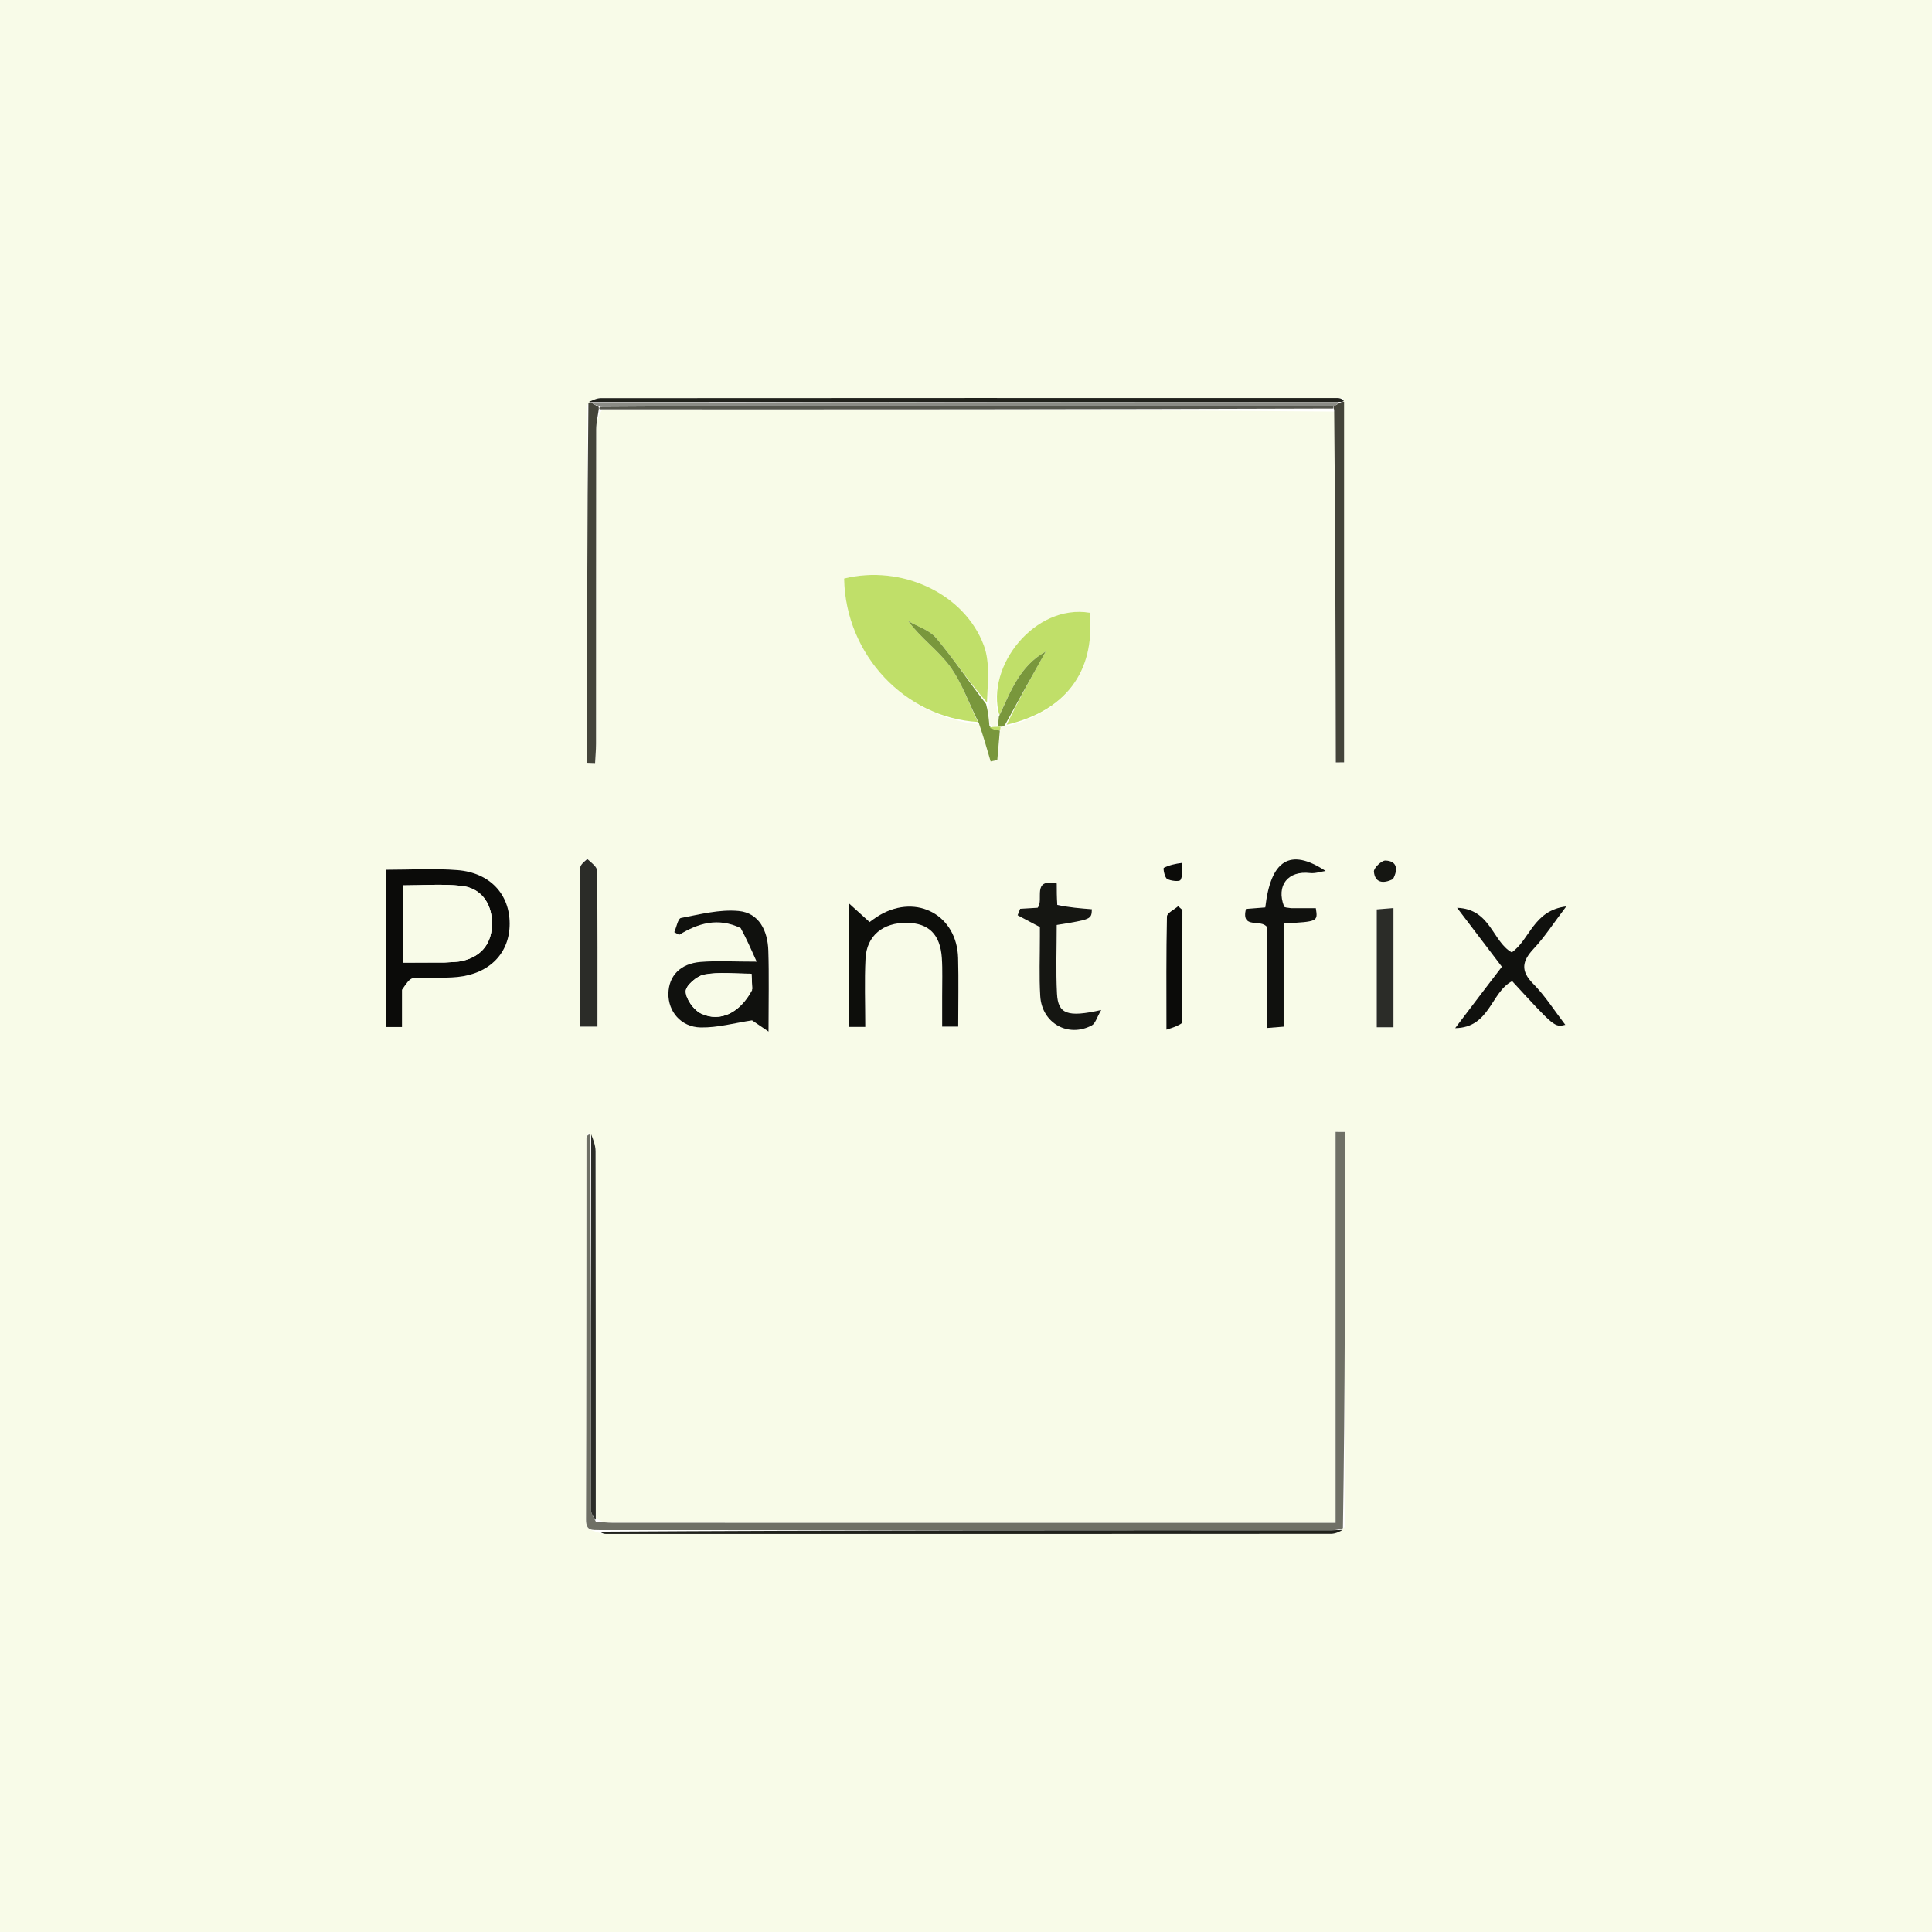
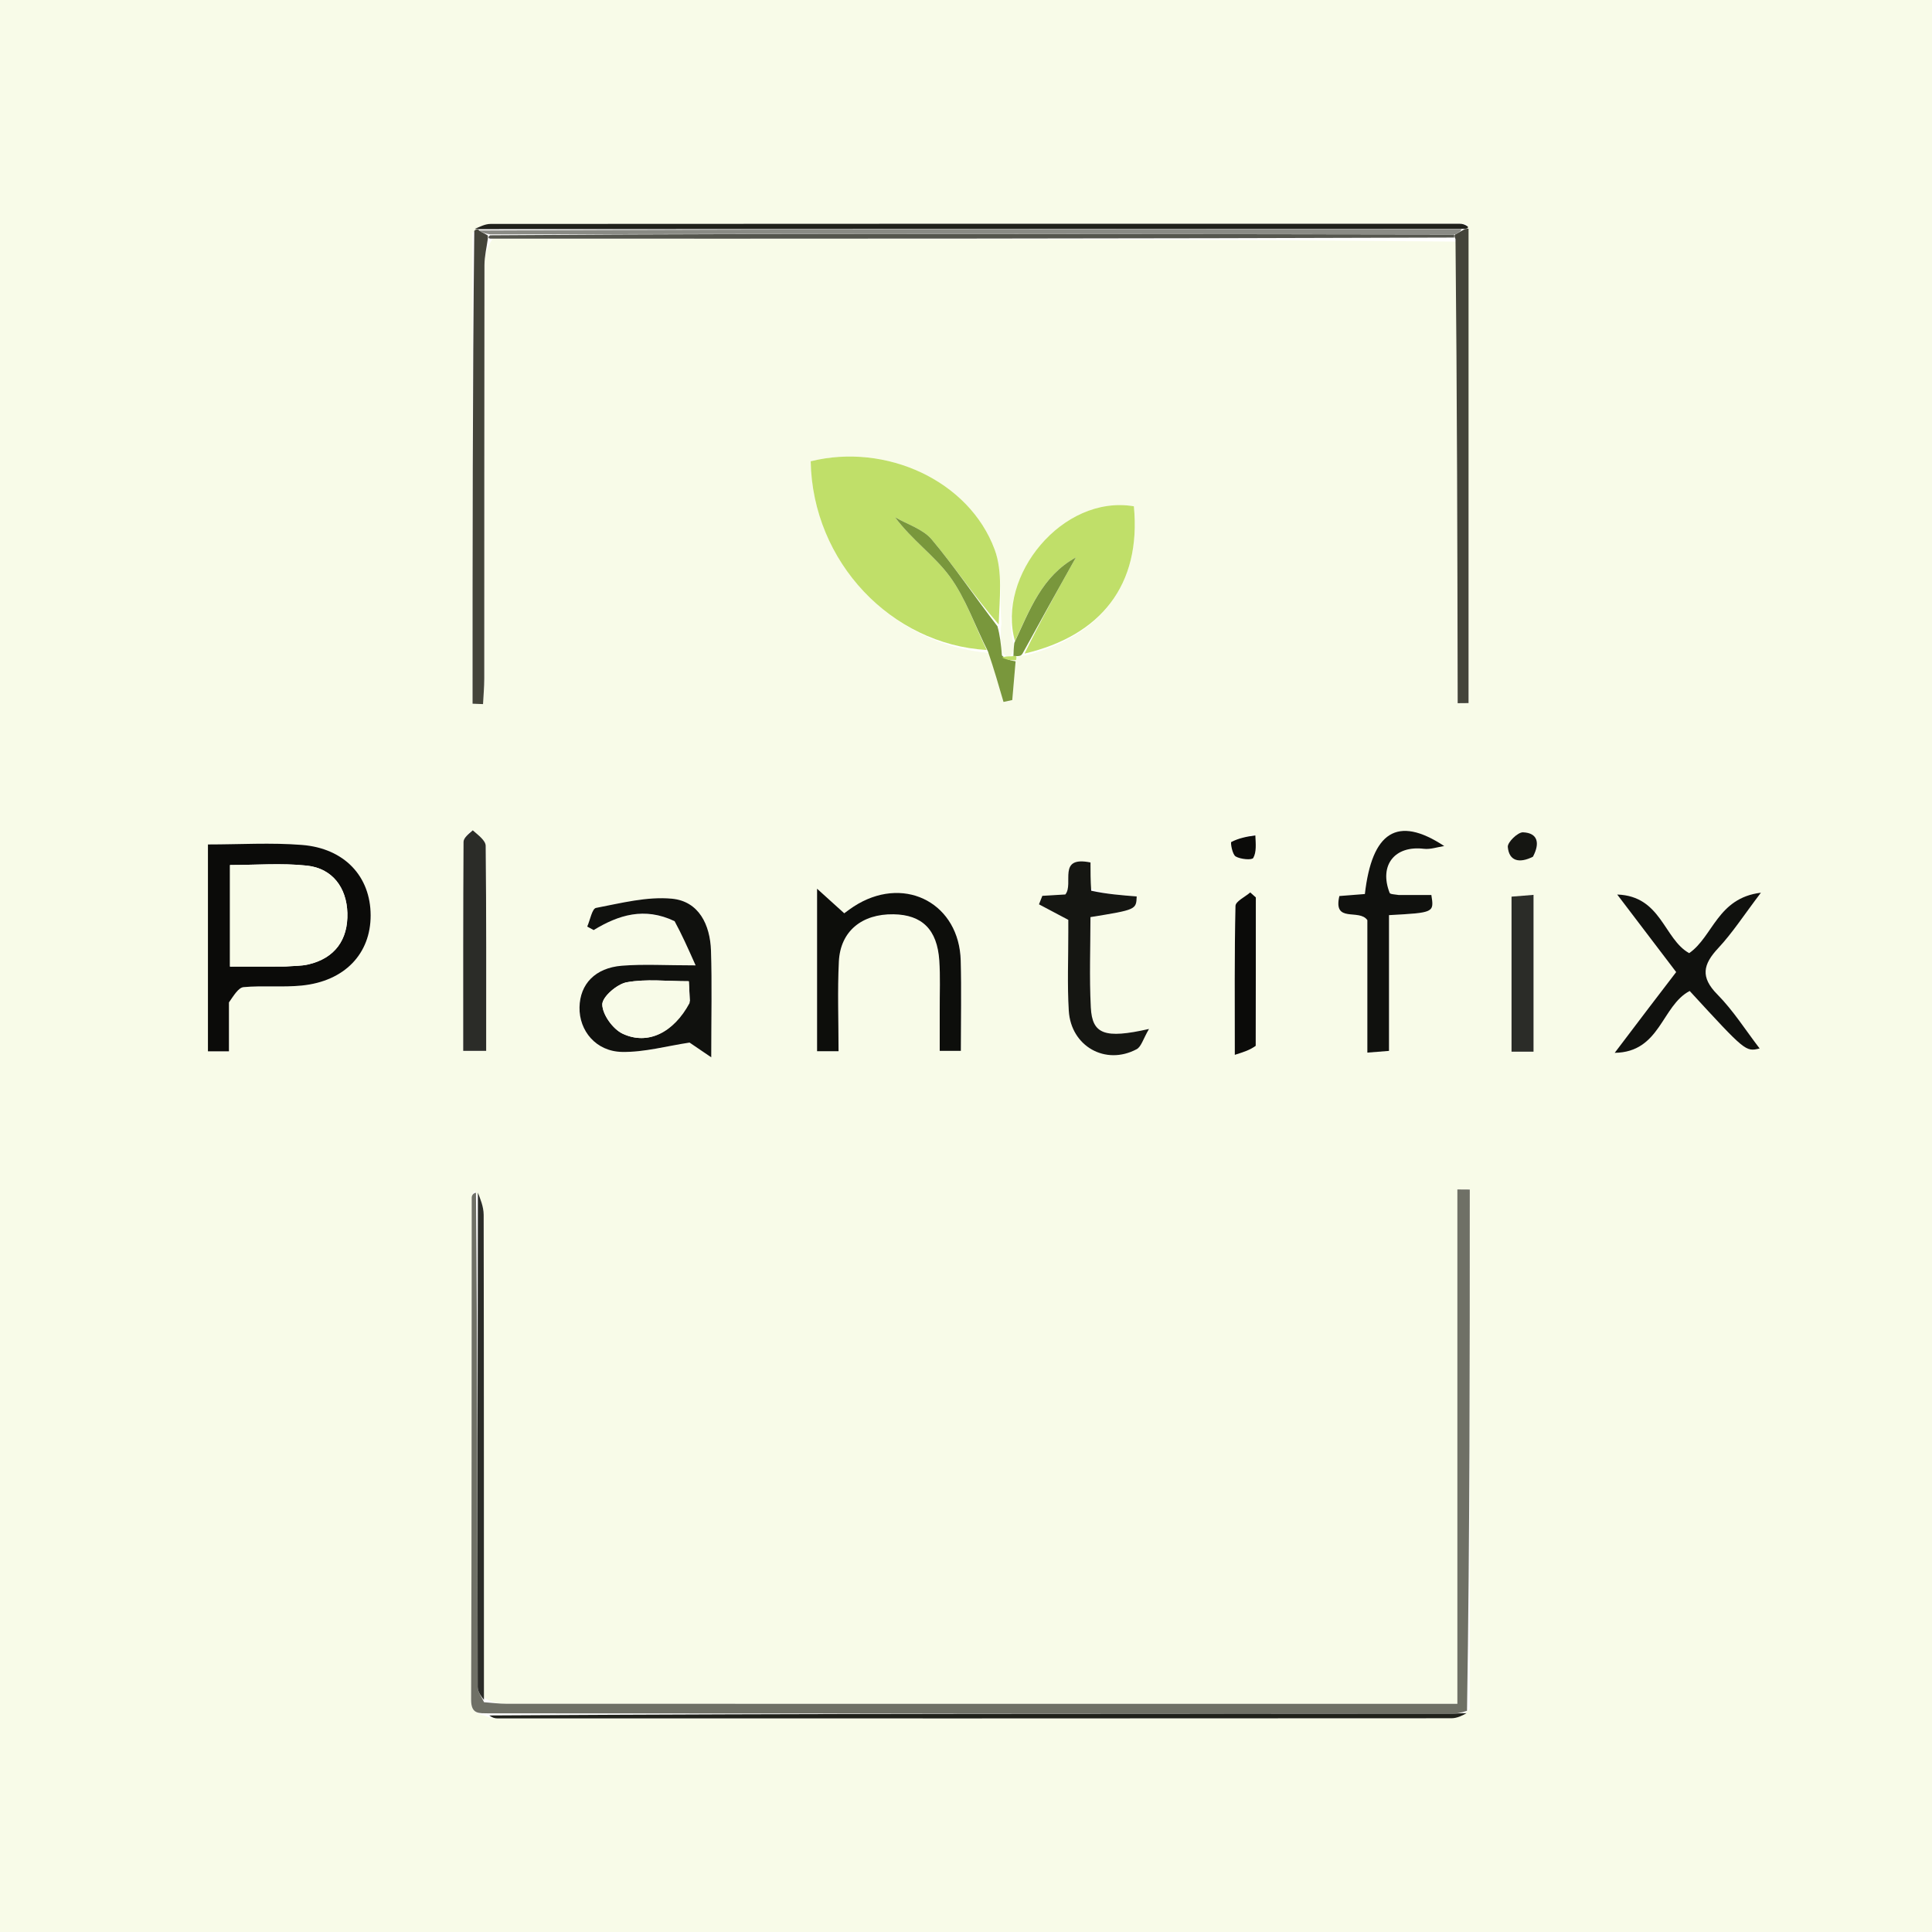
- <svg xmlns="http://www.w3.org/2000/svg" version="1.1" id="Layer_1" x="0px" y="0px" width="100%" viewBox="1 1 500 500" enable-background="new 0 0 500 500" xml:space="preserve">
+ <svg xmlns="http://www.w3.org/2000/svg" version="1.1" id="Layer_1" x="0px" y="0px" width="100%" viewBox="60 60 380 380" enable-background="new 0 0 500 500" xml:space="preserve">
  <path fill="#F8FBE8" opacity="1" stroke="none" d=" M263,501   C175.333,501 88.167,501 1,501   C1,334.333 1,167.667 1,1   C167.667,1 334.333,1 501,1   C501,167.667 501,334.333 501,501   C421.833,501 342.667,501 263,501  M260.547,189.11   C260.706,189.022 260.865,188.935 261.793,188.898   C276.491,185.04 284.511,175.109 283.018,159.578   C268.927,157.226 255.989,173.343 259.384,186.809   C259.366,187.551 259.348,188.294 258.609,189.141   C258.126,189.109 257.643,189.077 257.059,188.218   C256.87,186.584 256.681,184.949 256.971,182.607   C256.592,177.744 257.267,172.489 255.637,168.089   C250.616,154.536 234.264,147.055 219.453,150.727   C219.81,170.569 235.346,186.757 254.588,188.438   C255.517,191.646 256.447,194.854 257.376,198.062   C257.951,197.938 258.526,197.815 259.1,197.691   C259.32,195.151 259.54,192.612 259.903,189.621   C259.903,189.621 260.006,189.157 260.547,189.11  M348.568,104.149   C348.073,104.102 347.577,104.012 347.082,104.012   C283.543,104.004 220.004,103.997 156.465,104.043   C155.351,104.044 154.237,104.683 152.946,105.803   C152.946,136.672 152.946,167.542 152.946,198.411   C153.633,198.436 154.32,198.462 155.007,198.488   C155.091,196.814 155.248,195.141 155.249,193.467   C155.264,166.365 155.245,139.263 155.288,112.162   C155.291,110.403 155.726,108.645 156.898,106.982   C219.936,106.964 282.973,106.946 346.535,107.518   C346.592,137.781 346.649,168.045 346.706,198.309   C347.419,198.303 348.131,198.296 348.844,198.29   C348.844,167.183 348.844,136.077 348.568,104.149  M153.297,294.196   C153.117,294.646 152.781,295.097 152.781,295.547   C152.748,328.465 152.784,361.383 152.663,394.301   C152.652,397.276 154.29,396.944 156.374,397.822   C156.868,397.88 157.361,397.988 157.855,397.988   C220.396,397.997 282.937,398.003 345.478,397.96   C346.624,397.96 347.77,397.365 349.088,396.117   C349.088,362.067 349.088,328.017 349.088,293.966   C348.273,293.961 347.459,293.955 346.645,293.949   C346.645,327.577 346.645,361.205 346.645,395.122   C344.17,395.122 342.856,395.122 341.543,395.122   C280.919,395.123 220.296,395.127 159.673,395.112   C158.182,395.112 156.692,394.911 155.17,393.892   C155.173,362.239 155.193,330.585 155.132,298.931   C155.129,297.323 154.429,295.716 153.297,294.196  M105.031,256.68   C105.988,255.799 106.885,254.25 107.915,254.156   C111.71,253.81 115.578,254.223 119.368,253.842   C127.785,252.996 132.921,247.589 132.901,240.021   C132.881,232.411 127.789,226.854 119.393,226.188   C113.319,225.706 107.175,226.094 100.9,226.094   C100.9,239.795 100.9,253.234 100.9,266.782   C102.274,266.782 103.513,266.782 105.031,266.782   C105.031,263.584 105.031,260.61 105.031,256.68  M193.044,241.422   C194.111,243.811 195.178,246.2 196.82,249.877   C190.889,249.877 186.583,249.607 182.325,249.946   C177.062,250.365 174.069,253.56 173.983,258.122   C173.895,262.734 177.216,266.803 182.335,266.899   C186.732,266.982 191.153,265.732 195.628,265.061   C196.323,265.534 197.688,266.462 199.892,267.961   C199.892,259.934 200.053,253.451 199.841,246.98   C199.674,241.899 197.471,237.265 192.149,236.762   C187.262,236.301 182.162,237.634 177.231,238.574   C176.45,238.723 176.068,240.967 175.501,242.243   C175.922,242.474 176.344,242.704 176.765,242.935   C181.678,239.944 186.757,238.356 193.044,241.422  M244.832,259.36   C244.832,261.814 244.832,264.268 244.832,266.685   C246.438,266.685 247.641,266.685 248.986,266.685   C248.986,260.544 249.115,254.728 248.959,248.92   C248.662,237.912 238.391,232.268 228.785,237.768   C227.536,238.483 226.396,239.391 226.05,239.63   C224.37,238.111 223.026,236.895 220.708,234.8   C220.708,246.643 220.708,256.602 220.708,266.758   C222.083,266.758 223.302,266.758 224.932,266.758   C224.932,260.703 224.706,254.89 224.995,249.102   C225.292,243.155 229.522,239.729 235.748,239.828   C241.359,239.918 244.335,242.821 244.75,248.921   C244.963,252.069 244.816,255.241 244.832,259.36  M384.067,258.514   C382.077,261.146 380.087,263.777 377.592,267.078   C386.581,266.969 386.812,257.785 392.341,254.915   C403.342,266.884 403.342,266.884 406.1,266.221   C403.326,262.611 400.911,258.758 397.791,255.602   C394.407,252.18 394.958,249.689 397.958,246.48   C400.754,243.489 403.004,239.987 406.35,235.584   C397.8,236.617 396.939,244.215 392.239,247.471   C387.245,244.706 386.773,236.231 378.084,235.942   C382.372,241.581 386.043,246.408 389.682,251.194   C387.748,253.732 386.137,255.847 384.067,258.514  M334.662,236.036   C334.201,235.901 333.43,235.887 333.324,235.614   C331.204,230.174 334.327,226.259 340.047,226.948   C341.345,227.105 342.722,226.606 344.062,226.408   C334.766,220.274 329.848,223.697 328.453,235.843   C326.847,235.97 325.219,236.098 323.437,236.238   C322.159,241.68 327.334,238.653 328.941,240.98   C328.941,249.234 328.941,257.998 328.941,267.035   C330.487,266.912 331.686,266.817 333.198,266.697   C333.198,257.519 333.198,248.741 333.198,239.996   C342.079,239.511 342.079,239.511 341.532,236.036   C339.554,236.036 337.556,236.036 334.662,236.036  M274.486,234.759   C274.486,233.121 274.486,231.482 274.486,229.635   C267.847,228.286 271.281,233.857 269.534,235.93   C268.155,236.012 266.585,236.106 265.014,236.2   C264.794,236.756 264.574,237.313 264.354,237.87   C266.134,238.814 267.914,239.757 270.121,240.927   C270.121,241.358 270.119,242.344 270.121,243.33   C270.133,248.489 269.904,253.663 270.217,258.804   C270.644,265.809 277.458,269.621 283.559,266.369   C284.48,265.879 284.843,264.339 285.995,262.382   C277.239,264.366 274.823,263.404 274.551,258.161   C274.242,252.229 274.479,246.268 274.479,240.384   C283.471,238.922 283.471,238.922 283.577,236.319   C280.644,236.089 277.704,235.859 274.486,234.759  M152.572,223.337   C152.085,224.086 151.177,224.833 151.172,225.585   C151.087,239.22 151.11,252.855 151.11,266.686   C152.757,266.686 154.07,266.686 155.623,266.686   C155.623,252.989 155.671,239.675 155.527,226.364   C155.515,225.335 154.144,224.32 152.572,223.337  M361.627,261.295   C361.627,253.029 361.627,244.763 361.627,236.008   C359.857,236.151 358.549,236.257 357.299,236.358   C357.299,246.81 357.299,256.718 357.299,266.849   C358.737,266.849 359.974,266.849 361.627,266.849   C361.627,265.17 361.627,263.703 361.627,261.295  M307.006,265.224   C307.006,255.653 307.006,246.082 307.006,236.51   C306.64,236.183 306.273,235.855 305.906,235.528   C304.895,236.412 303.024,237.277 303.004,238.183   C302.79,247.725 302.872,257.274 302.872,267.473   C304.694,266.895 305.825,266.535 307.006,265.224  M361.743,228.274   C362.948,225.804 362.439,223.816 359.554,223.706   C358.536,223.667 356.484,225.662 356.565,226.583   C356.81,229.389 358.855,229.851 361.743,228.274  M306.655,224.065   C305.142,224.536 303.571,224.894 302.182,225.607   C301.987,225.707 302.373,228.049 303.036,228.449   C303.979,229.018 306.237,229.21 306.5,228.747   C307.154,227.599 306.995,225.989 306.655,224.065  z" />
  <path fill="#6F7066" opacity="1" stroke="none" d=" M155.201,394.804   C156.692,394.911 158.182,395.112 159.673,395.112   C220.296,395.127 280.919,395.123 341.543,395.122   C342.856,395.122 344.17,395.122 346.645,395.122   C346.645,361.205 346.645,327.577 346.645,293.949   C347.459,293.955 348.273,293.961 349.088,293.966   C349.088,328.017 349.088,362.067 348.545,396.496   C347.172,396.941 346.342,397.067 345.513,397.067   C282.371,397.049 219.23,397.021 156.088,396.994   C154.29,396.944 152.652,397.276 152.663,394.301   C152.784,361.383 152.748,328.465 152.781,295.547   C152.781,295.097 153.117,294.646 153.618,294.611   C153.926,327.29 153.902,359.556 153.956,391.82   C153.958,392.816 154.768,393.809 155.201,394.804  z" />
  <path fill="#C0DF69" opacity="1" stroke="none" d=" M254.067,187.842   C235.346,186.757 219.81,170.569 219.453,150.727   C234.264,147.055 250.616,154.536 255.637,168.089   C257.267,172.489 256.592,177.744 256.428,182.831   C251.716,177.373 247.781,171.496 243.261,166.109   C241.549,164.068 238.489,163.157 236.043,161.732   C239.381,166.24 243.818,169.303 246.824,173.413   C249.958,177.697 251.71,182.99 254.067,187.842  z" />
  <path fill="#0B0B09" opacity="1" stroke="none" d=" M105.031,257.158   C105.031,260.61 105.031,263.584 105.031,266.782   C103.513,266.782 102.274,266.782 100.9,266.782   C100.9,253.234 100.9,239.795 100.9,226.094   C107.175,226.094 113.319,225.706 119.393,226.188   C127.789,226.854 132.881,232.411 132.901,240.021   C132.921,247.589 127.785,252.996 119.368,253.842   C115.578,254.223 111.71,253.81 107.915,254.156   C106.885,254.25 105.988,255.799 105.031,257.158  M116.215,250.104   C117.702,249.975 119.23,250.021 120.668,249.684   C125.811,248.478 128.48,244.87 128.324,239.565   C128.177,234.595 125.386,230.802 120.384,230.26   C115.387,229.72 110.286,230.142 105.241,230.142   C105.241,236.894 105.241,243.31 105.241,250.117   C108.723,250.117 112.003,250.117 116.215,250.104  z" />
  <path fill="#C0DF69" opacity="1" stroke="none" d=" M259.63,186.082   C255.989,173.343 268.927,157.226 283.018,159.578   C284.511,175.109 276.491,185.04 261.515,188.552   C264.699,182.015 268.161,175.823 271.622,169.632   C264.929,173.317 262.57,179.901 259.63,186.082  z" />
  <path fill="#10110E" opacity="1" stroke="none" d=" M192.686,241.185   C186.757,238.356 181.678,239.944 176.765,242.935   C176.344,242.704 175.922,242.474 175.501,242.243   C176.068,240.967 176.45,238.723 177.231,238.574   C182.162,237.634 187.262,236.301 192.149,236.762   C197.471,237.265 199.674,241.899 199.841,246.98   C200.053,253.451 199.892,259.934 199.892,267.961   C197.688,266.462 196.323,265.534 195.628,265.061   C191.153,265.732 186.732,266.982 182.335,266.899   C177.216,266.803 173.895,262.734 173.983,258.122   C174.069,253.56 177.062,250.365 182.325,249.946   C186.583,249.607 190.889,249.877 196.82,249.877   C195.178,246.2 194.111,243.811 192.686,241.185  M195.701,256.873   C195.63,255.621 195.559,254.368 195.481,252.997   C191.151,252.997 187.107,252.507 183.278,253.202   C181.357,253.551 178.435,256.084 178.464,257.579   C178.504,259.576 180.555,262.42 182.48,263.32   C187.437,265.636 192.512,263.119 195.701,256.873  z" />
  <path fill="#0D0E0B" opacity="1" stroke="none" d=" M244.832,258.881   C244.816,255.241 244.963,252.069 244.75,248.921   C244.335,242.821 241.359,239.918 235.748,239.828   C229.522,239.729 225.292,243.155 224.995,249.102   C224.706,254.89 224.932,260.703 224.932,266.758   C223.302,266.758 222.083,266.758 220.708,266.758   C220.708,256.602 220.708,246.643 220.708,234.8   C223.026,236.895 224.37,238.111 226.05,239.63   C226.396,239.391 227.536,238.483 228.785,237.768   C238.391,232.268 248.662,237.912 248.959,248.92   C249.115,254.728 248.986,260.544 248.986,266.685   C247.641,266.685 246.438,266.685 244.832,266.685   C244.832,264.268 244.832,261.814 244.832,258.881  z" />
  <path fill="#44443A" opacity="1" stroke="none" d=" M155.96,106.886   C155.726,108.645 155.291,110.403 155.288,112.162   C155.245,139.263 155.264,166.365 155.249,193.467   C155.248,195.141 155.091,196.814 155.007,198.488   C154.32,198.462 153.633,198.436 152.946,198.411   C152.946,167.542 152.946,136.672 153.283,105.411   C153.619,105.02 154.112,105.069 154.228,105.33   C154.88,105.773 155.417,105.957 155.957,106.327   C155.959,106.514 155.96,106.886 155.96,106.886  z" />
  <path fill="#10110E" opacity="1" stroke="none" d=" M384.296,258.237   C386.137,255.847 387.748,253.732 389.682,251.194   C386.043,246.408 382.372,241.581 378.084,235.942   C386.773,236.231 387.245,244.706 392.239,247.471   C396.939,244.215 397.8,236.617 406.35,235.584   C403.004,239.987 400.754,243.489 397.958,246.48   C394.958,249.689 394.407,252.18 397.791,255.602   C400.911,258.758 403.326,262.611 406.1,266.221   C403.342,266.884 403.342,266.884 392.341,254.915   C386.812,257.785 386.581,266.969 377.592,267.078   C380.087,263.777 382.077,261.146 384.296,258.237  z" />
  <path fill="#10110E" opacity="1" stroke="none" d=" M335.11,236.036   C337.556,236.036 339.554,236.036 341.532,236.036   C342.079,239.511 342.079,239.511 333.198,239.996   C333.198,248.741 333.198,257.519 333.198,266.697   C331.686,266.817 330.487,266.912 328.941,267.035   C328.941,257.998 328.941,249.234 328.941,240.98   C327.334,238.653 322.159,241.68 323.437,236.238   C325.219,236.098 326.847,235.97 328.453,235.843   C329.848,223.697 334.766,220.274 344.062,226.408   C342.722,226.606 341.345,227.105 340.047,226.948   C334.327,226.259 331.204,230.174 333.324,235.614   C333.43,235.887 334.201,235.901 335.11,236.036  z" />
  <path fill="#151612" opacity="1" stroke="none" d=" M274.625,235.194   C277.704,235.859 280.644,236.089 283.577,236.319   C283.471,238.922 283.471,238.922 274.479,240.384   C274.479,246.268 274.242,252.229 274.551,258.161   C274.823,263.404 277.239,264.366 285.995,262.382   C284.843,264.339 284.48,265.879 283.559,266.369   C277.458,269.621 270.644,265.809 270.217,258.804   C269.904,253.663 270.133,248.489 270.121,243.33   C270.119,242.344 270.121,241.358 270.121,240.927   C267.914,239.757 266.134,238.814 264.354,237.87   C264.574,237.313 264.794,236.756 265.014,236.2   C266.585,236.106 268.155,236.012 269.534,235.93   C271.281,233.857 267.847,228.286 274.486,229.635   C274.486,231.482 274.486,233.121 274.625,235.194  z" />
  <path fill="#44443A" opacity="1" stroke="none" d=" M348.844,104.97   C348.844,136.077 348.844,167.183 348.844,198.29   C348.131,198.296 347.419,198.303 346.706,198.309   C346.649,168.045 346.592,137.781 346.279,107.021   C346.024,106.524 346.04,106.119 346.324,106.062   C347.034,105.694 347.461,105.383 348.125,105.042   C348.364,105.011 348.844,104.97 348.844,104.97  z" />
  <path fill="#2B2C28" opacity="1" stroke="none" d=" M152.988,223.317   C154.144,224.32 155.515,225.335 155.527,226.364   C155.671,239.675 155.623,252.989 155.623,266.686   C154.07,266.686 152.757,266.686 151.11,266.686   C151.11,252.855 151.087,239.22 151.172,225.585   C151.177,224.833 152.085,224.086 152.988,223.317  z" />
  <path fill="#20211B" opacity="1" stroke="none" d=" M348.706,104.56   C348.844,104.97 348.364,105.011 347.666,105.013   C282.683,105.033 218.398,105.051 154.112,105.069   C154.112,105.069 153.619,105.02 153.371,105.022   C154.237,104.683 155.351,104.044 156.465,104.043   C220.004,103.997 283.543,104.004 347.082,104.012   C347.577,104.012 348.073,104.102 348.706,104.56  z" />
  <path fill="#20211B" opacity="1" stroke="none" d=" M156.231,397.408   C219.23,397.021 282.371,397.049 345.513,397.067   C346.342,397.067 347.172,396.941 348.459,396.961   C347.77,397.365 346.624,397.96 345.478,397.96   C282.937,398.003 220.396,397.997 157.855,397.988   C157.361,397.988 156.868,397.88 156.231,397.408  z" />
  <path fill="#55564E" opacity="1" stroke="none" d=" M346.04,106.119   C346.04,106.119 346.024,106.524 346.017,106.726   C282.973,106.946 219.936,106.964 156.429,106.934   C155.96,106.886 155.959,106.514 156.428,106.276   C189.668,106.026 222.441,105.993 255.213,106.006   C285.489,106.018 315.764,106.079 346.04,106.119  z" />
  <path fill="#2B2C28" opacity="1" stroke="none" d=" M361.627,261.766   C361.627,263.703 361.627,265.17 361.627,266.849   C359.974,266.849 358.737,266.849 357.299,266.849   C357.299,256.718 357.299,246.81 357.299,236.358   C358.549,236.257 359.857,236.151 361.627,236.008   C361.627,244.763 361.627,253.029 361.627,261.766  z" />
  <path fill="#0B0B09" opacity="1" stroke="none" d=" M306.982,265.7   C305.825,266.535 304.694,266.895 302.872,267.473   C302.872,257.274 302.79,247.725 303.004,238.183   C303.024,237.277 304.895,236.412 305.906,235.528   C306.273,235.855 306.64,236.183 307.006,236.51   C307.006,246.082 307.006,255.653 306.982,265.7  z" />
  <path fill="#79973C" opacity="1" stroke="none" d=" M254.327,188.14   C251.71,182.99 249.958,177.697 246.824,173.413   C243.818,169.303 239.381,166.24 236.043,161.732   C238.489,163.157 241.549,164.068 243.261,166.109   C247.781,171.496 251.716,177.373 256.188,183.185   C256.681,184.949 256.87,186.584 257.071,188.928   C257.975,189.782 258.867,189.928 259.76,190.073   C259.54,192.612 259.32,195.151 259.1,197.691   C258.526,197.815 257.951,197.938 257.376,198.062   C256.447,194.854 255.517,191.646 254.327,188.14  z" />
  <path fill="#2B2C28" opacity="1" stroke="none" d=" M155.186,394.348   C154.768,393.809 153.958,392.816 153.956,391.82   C153.902,359.556 153.926,327.29 153.995,294.567   C154.429,295.716 155.129,297.323 155.132,298.931   C155.193,330.585 155.173,362.239 155.186,394.348  z" />
  <path fill="#79973C" opacity="1" stroke="none" d=" M259.507,186.446   C262.57,179.901 264.929,173.317 271.622,169.632   C268.161,175.823 264.699,182.015 261.131,188.527   C260.865,188.935 260.706,189.022 260.116,189.058   C259.685,189.005 259.33,189.036 259.33,189.036   C259.348,188.294 259.366,187.551 259.507,186.446  z" />
  <path fill="#151612" opacity="1" stroke="none" d=" M361.514,228.502   C358.855,229.851 356.81,229.389 356.565,226.583   C356.484,225.662 358.536,223.667 359.554,223.706   C362.439,223.816 362.948,225.804 361.514,228.502  z" />
  <path fill="#0B0B09" opacity="1" stroke="none" d=" M306.909,224.314   C306.995,225.989 307.154,227.599 306.5,228.747   C306.237,229.21 303.979,229.018 303.036,228.449   C302.373,228.049 301.987,225.707 302.182,225.607   C303.571,224.894 305.142,224.536 306.909,224.314  z" />
  <path fill="#C0DF69" opacity="1" stroke="none" d=" M258.969,189.088   C259.33,189.036 259.685,189.005 259.845,189.081   C260.006,189.157 259.903,189.621 259.831,189.847   C258.867,189.928 257.975,189.782 257.122,189.341   C257.643,189.077 258.126,189.109 258.969,189.088  z" />
  <path fill="#F8FBE8" opacity="1" stroke="none" d=" M115.749,250.111   C112.003,250.117 108.723,250.117 105.241,250.117   C105.241,243.31 105.241,236.894 105.241,230.142   C110.286,230.142 115.387,229.72 120.384,230.26   C125.386,230.802 128.177,234.595 128.324,239.565   C128.48,244.87 125.811,248.478 120.668,249.684   C119.23,250.021 117.702,249.975 115.749,250.111  z" />
  <path fill="#F8FBE8" opacity="1" stroke="none" d=" M195.64,257.274   C192.512,263.119 187.437,265.636 182.48,263.32   C180.555,262.42 178.504,259.576 178.464,257.579   C178.435,256.084 181.357,253.551 183.278,253.202   C187.107,252.507 191.151,252.997 195.481,252.997   C195.559,254.368 195.63,255.621 195.64,257.274  z" />
  <path fill="#8A8B85" opacity="1" stroke="none" d=" M346.324,106.062   C315.764,106.079 285.489,106.018 255.213,106.006   C222.441,105.993 189.668,106.026 156.425,106.09   C155.417,105.957 154.88,105.773 154.228,105.33   C218.398,105.051 282.683,105.033 347.427,105.044   C347.461,105.383 347.034,105.694 346.324,106.062  z" />
</svg>
